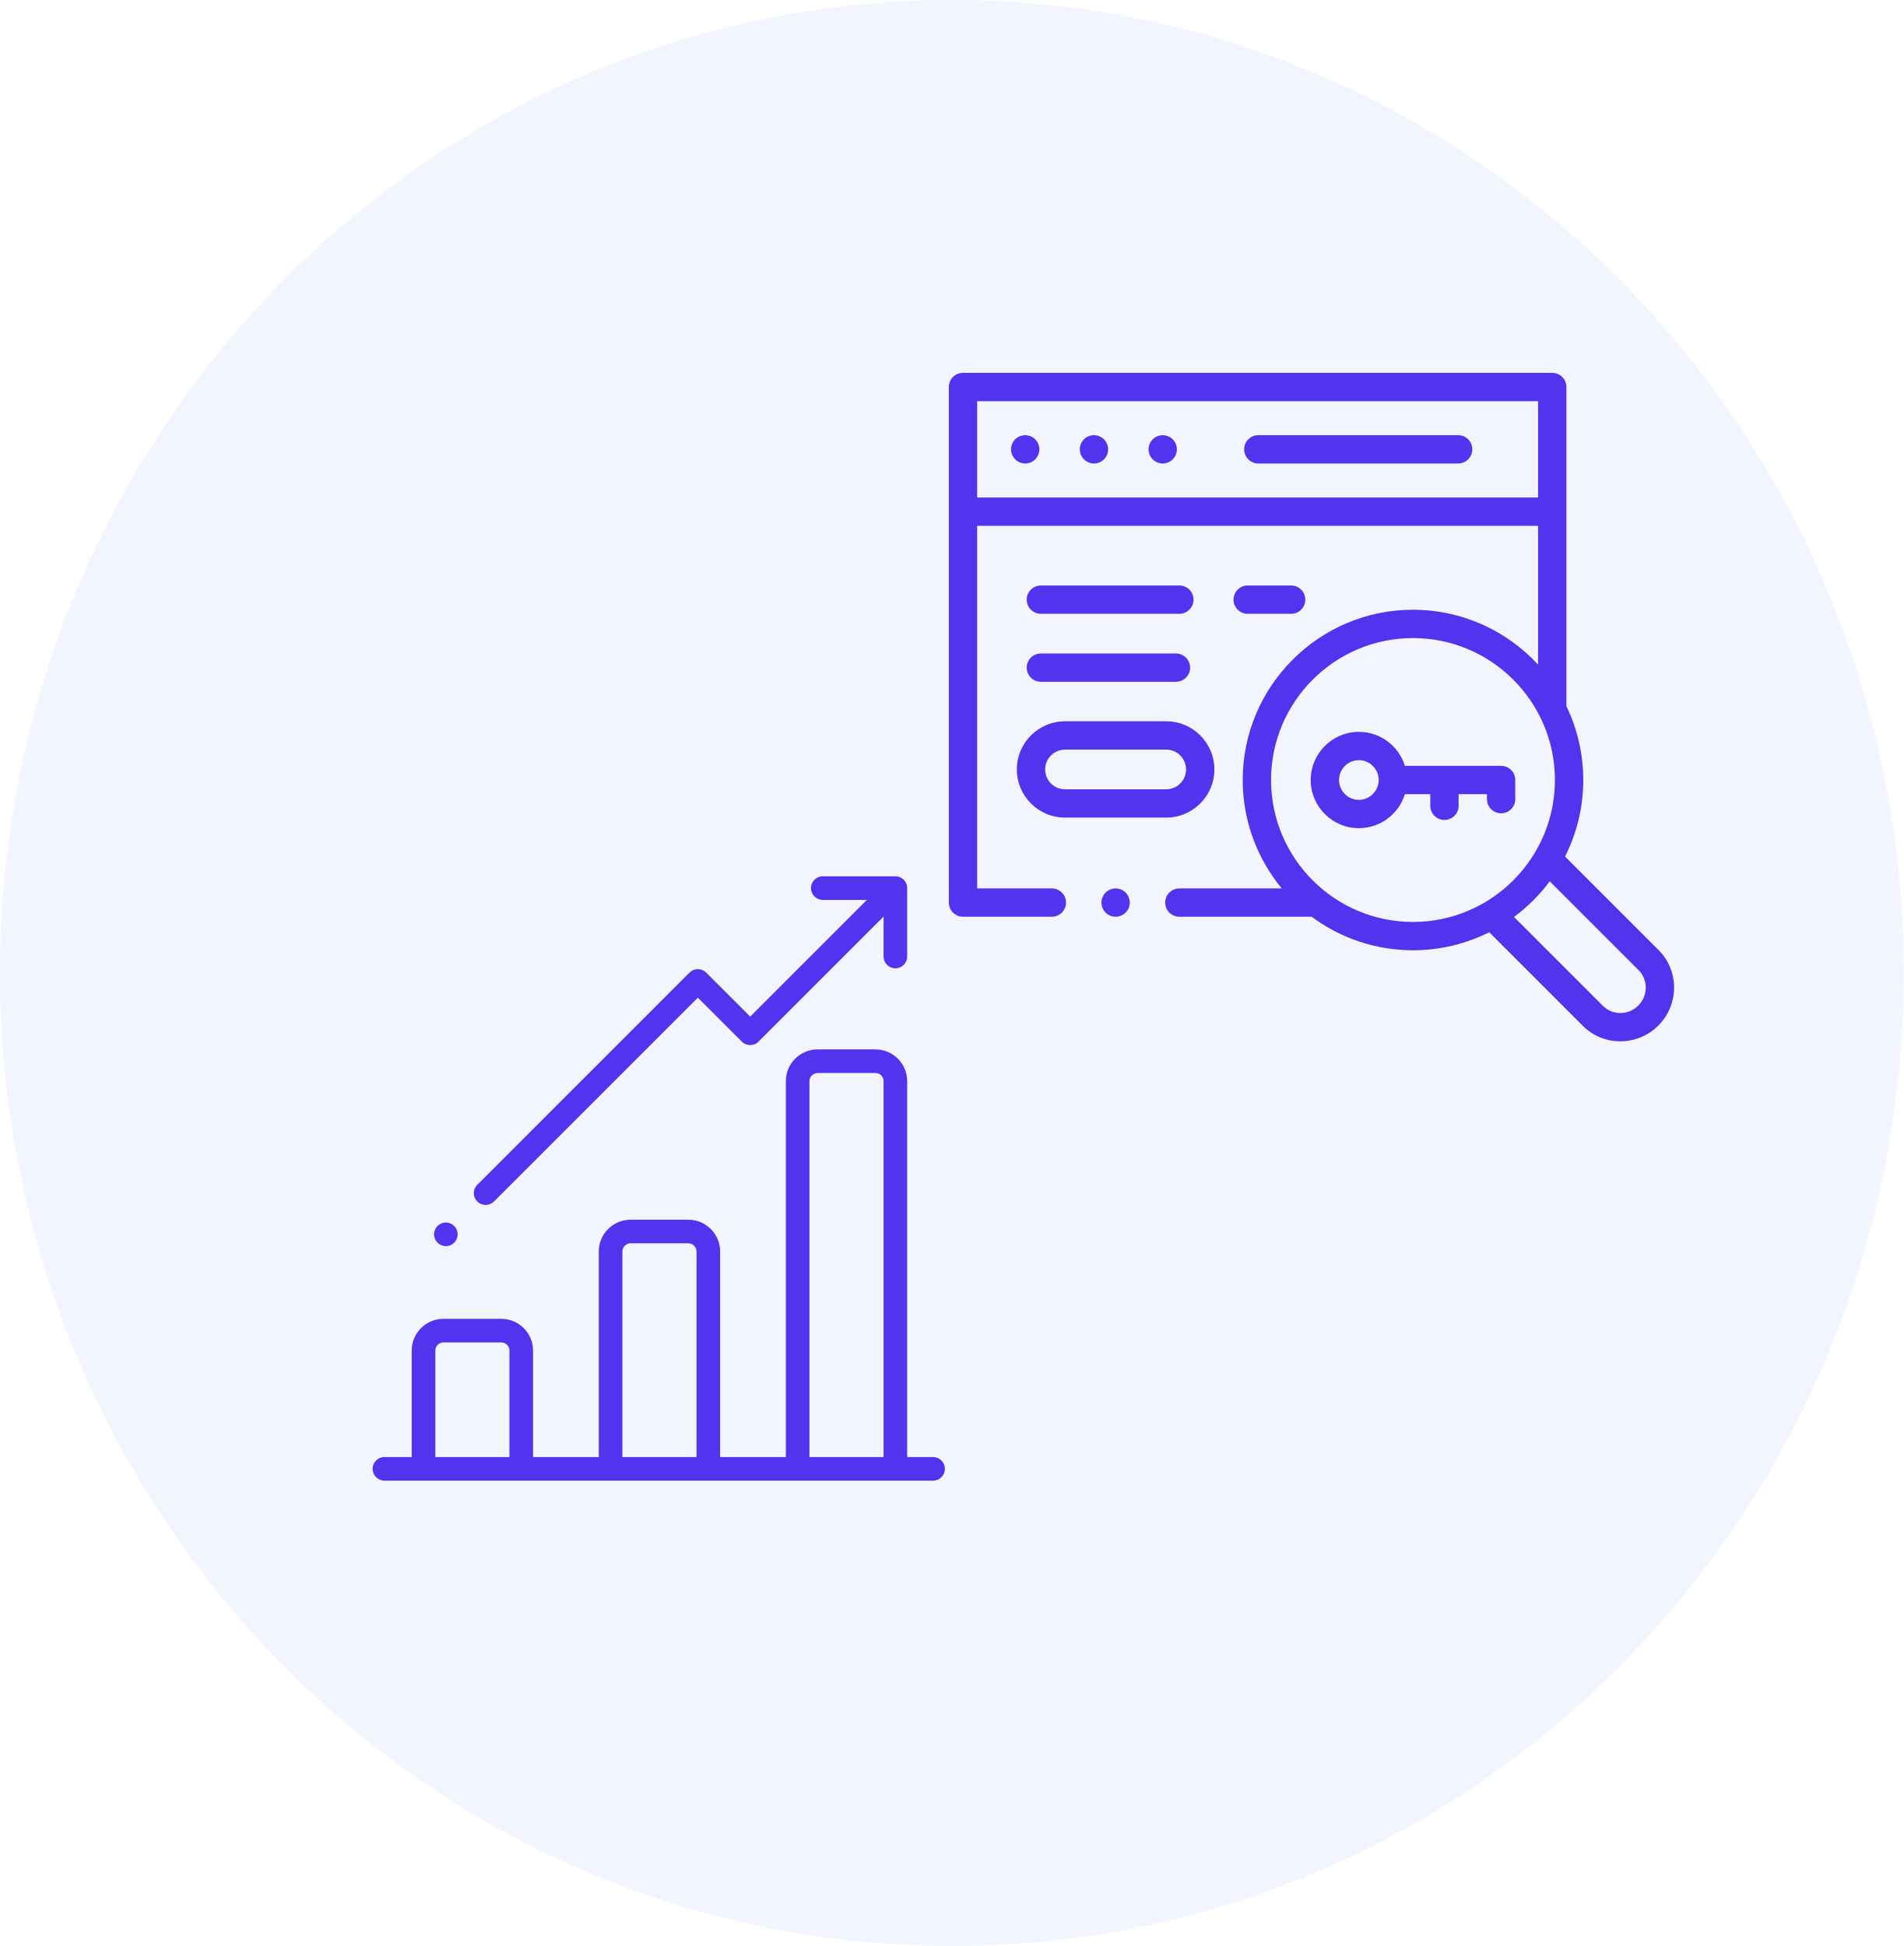
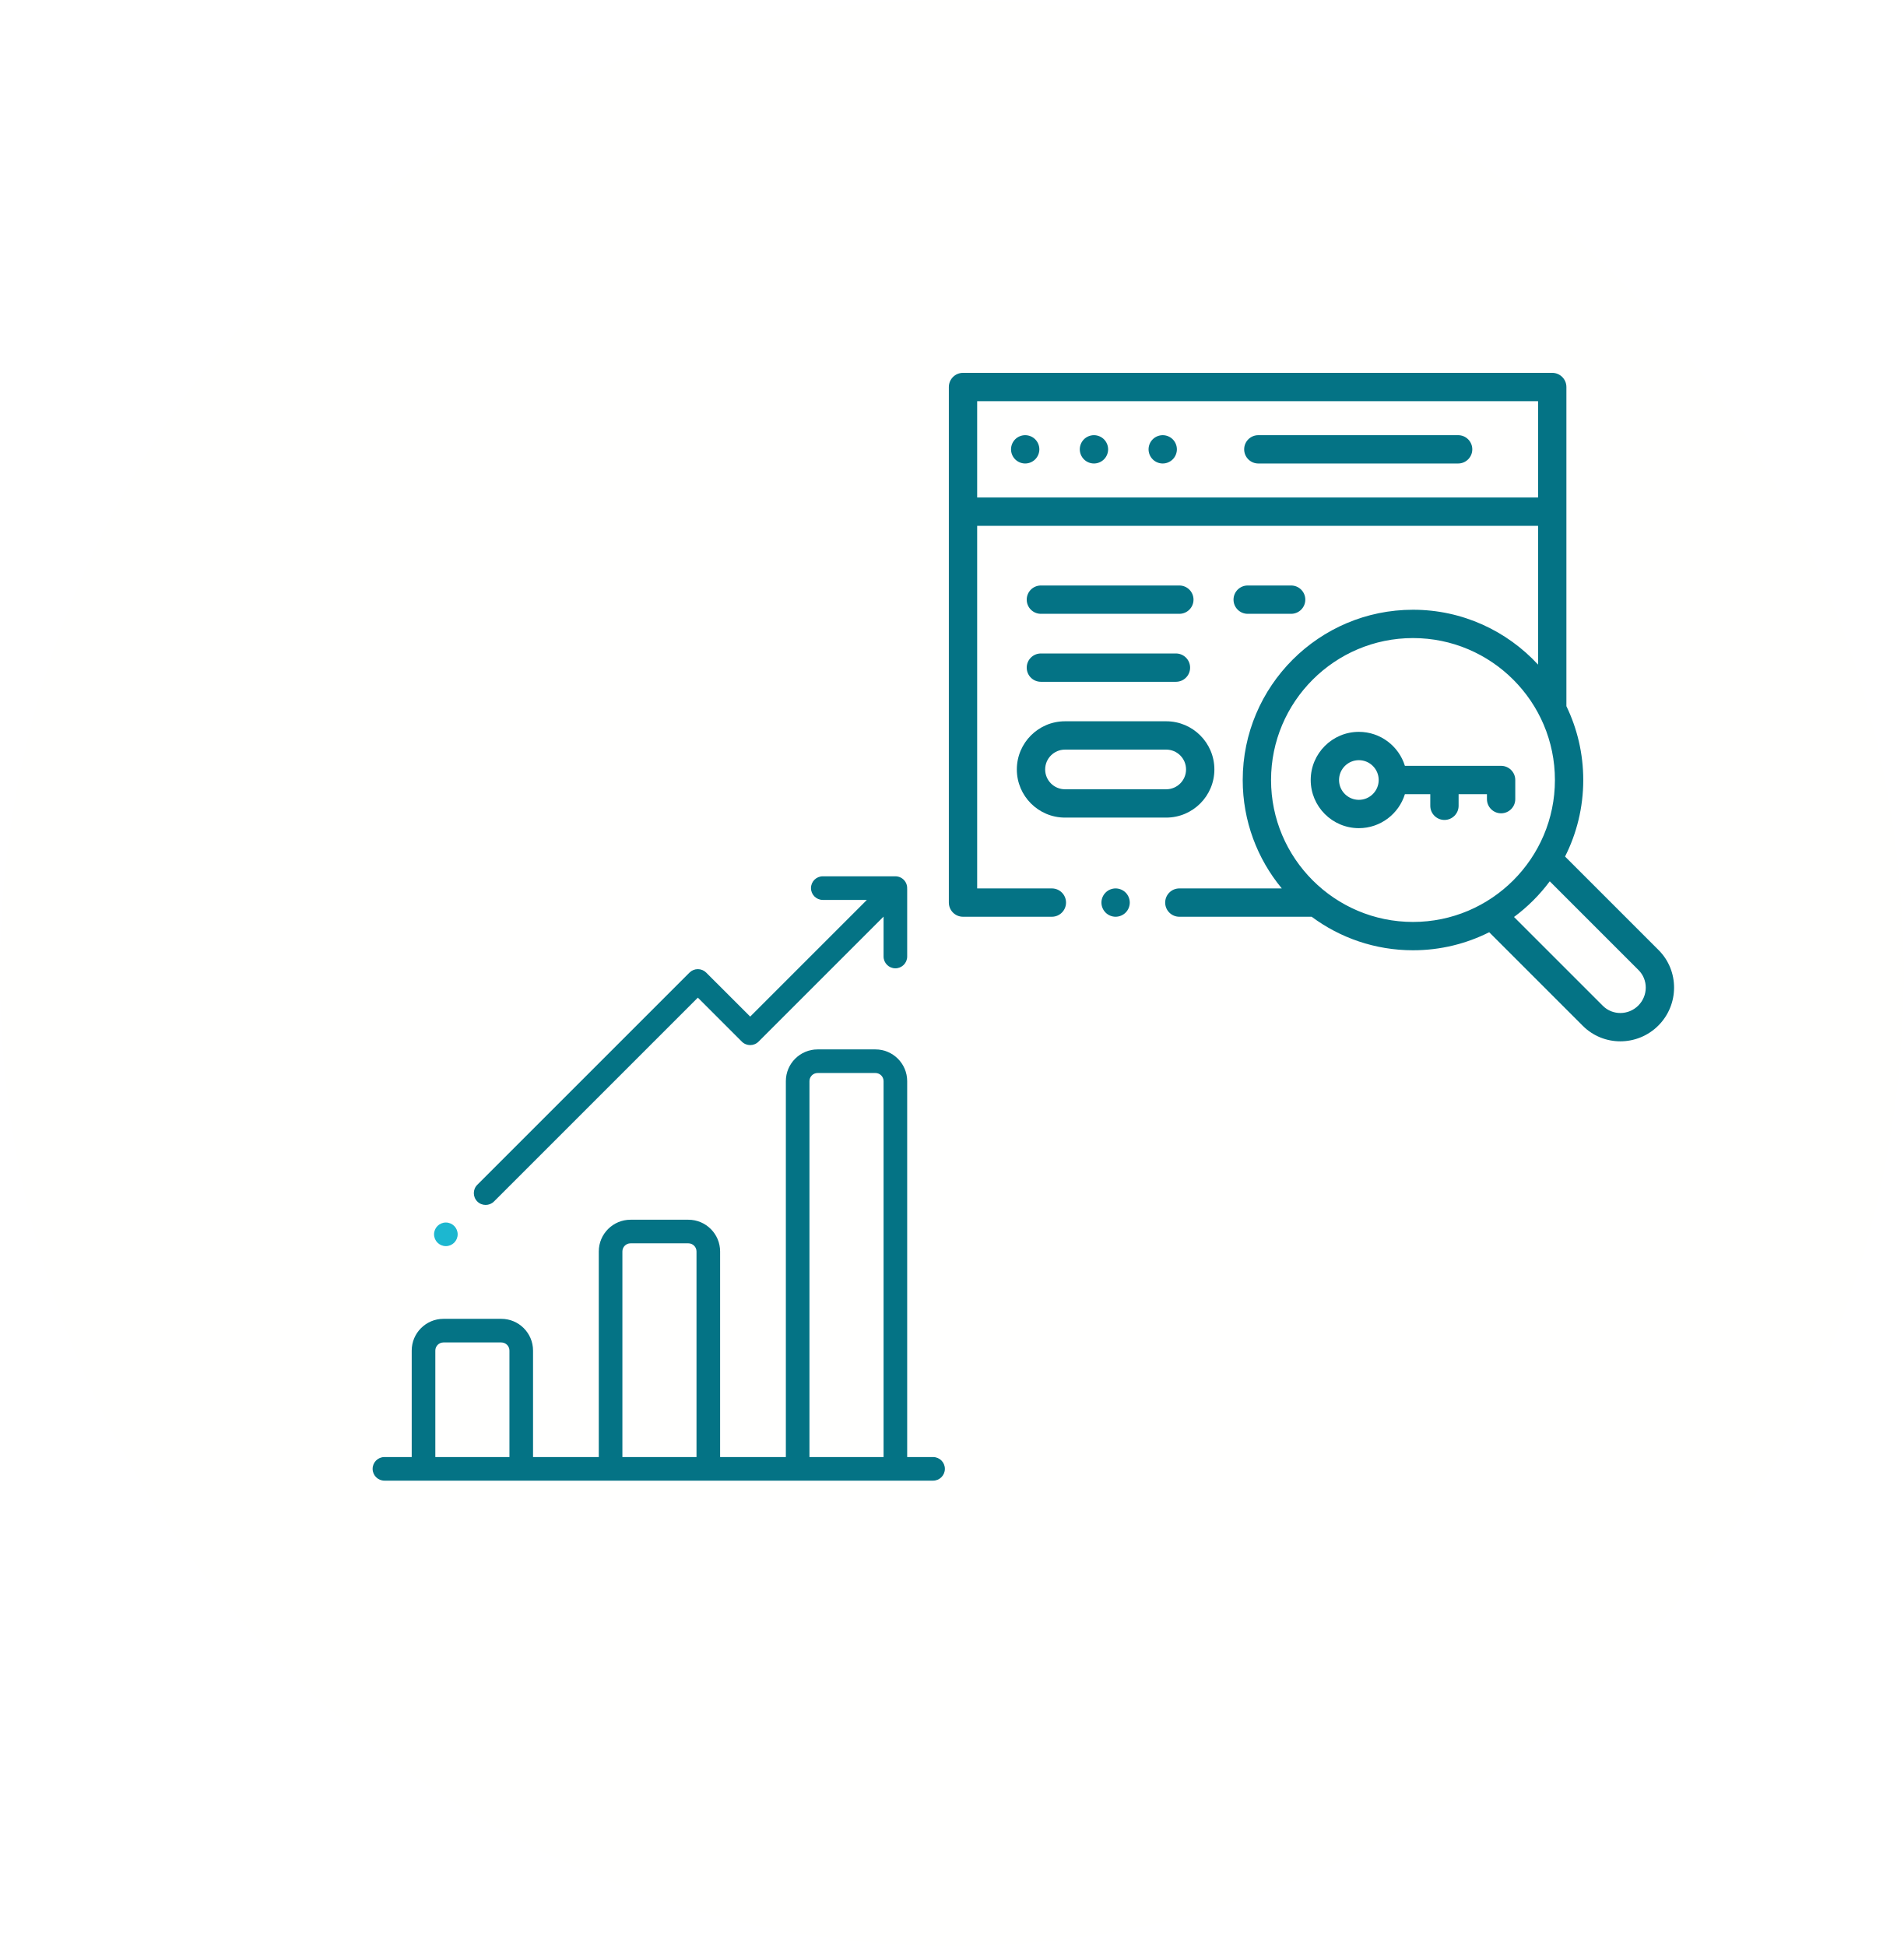
<svg xmlns="http://www.w3.org/2000/svg" width="315" height="322" viewBox="0 0 315 322" fill="none">
-   <ellipse cx="157.5" cy="161" rx="157.5" ry="161" fill="#F2F5FE" />
-   <path d="M154.39 241.094H150.107V178.894C150.107 175.999 147.751 173.643 144.856 173.643H135.281C132.386 173.643 130.031 175.999 130.031 178.894V241.094H119.154V207.075C119.154 204.18 116.798 201.825 113.903 201.825H104.328C101.433 201.825 99.078 204.18 99.078 207.075V241.094H88.2V223.476C88.2 220.581 85.845 218.225 82.95 218.225H73.375C70.48 218.225 68.124 220.581 68.124 223.476V241.094H63.61C62.531 241.094 61.657 241.968 61.657 243.047C61.657 244.126 62.531 245 63.61 245H154.39C155.469 245 156.344 244.126 156.344 243.047C156.344 241.968 155.469 241.094 154.39 241.094ZM84.294 241.094H72.031V223.476C72.031 222.735 72.633 222.132 73.375 222.132H82.95C83.691 222.132 84.294 222.735 84.294 223.476V241.094ZM115.247 241.094H102.984V207.075C102.984 206.334 103.587 205.731 104.328 205.731H113.903C114.644 205.731 115.247 206.334 115.247 207.075V241.094ZM146.2 241.094H133.937V178.894C133.937 178.152 134.54 177.55 135.281 177.55H144.856C145.598 177.55 146.2 178.152 146.2 178.894V241.094Z" fill="#5333ED" />
-   <path d="M150.102 147.054C150.129 146.521 149.942 145.979 149.535 145.572C149.128 145.165 148.586 144.977 148.053 145.005C148.021 145.003 147.99 145 147.958 145H136.142C135.063 145 134.189 145.874 134.189 146.953C134.189 148.032 135.063 148.906 136.142 148.906H143.438L124.13 168.214L116.849 160.933C116.483 160.567 115.986 160.361 115.468 160.361C114.95 160.361 114.453 160.567 114.087 160.933L78.976 196.045C78.213 196.807 78.213 198.044 78.976 198.807C79.357 199.188 79.857 199.379 80.357 199.379C80.856 199.379 81.356 199.188 81.738 198.806L115.468 165.076L122.749 172.357C123.512 173.12 124.748 173.12 125.511 172.357L146.2 151.669V158.272C146.2 159.351 147.075 160.225 148.154 160.225C149.232 160.225 150.107 159.351 150.107 158.272V147.148C150.107 147.117 150.103 147.086 150.102 147.054Z" fill="#5333ED" />
-   <path d="M73.773 206.193C74.852 206.193 75.727 205.319 75.727 204.24C75.727 203.162 74.852 202.287 73.773 202.287C72.695 202.287 71.82 203.162 71.82 204.24C71.82 205.319 72.695 206.193 73.773 206.193Z" fill="#5333ED" />
-   <path d="M241.269 72.007H208.209C206.915 72.007 205.865 73.056 205.865 74.35C205.865 75.645 206.915 76.694 208.209 76.694H241.269C242.563 76.694 243.612 75.645 243.612 74.35C243.612 73.056 242.563 72.007 241.269 72.007Z" fill="#5333ED" />
-   <path d="M181.011 72.007C180.394 72.007 179.79 72.257 179.354 72.693C178.918 73.129 178.667 73.734 178.667 74.35C178.667 74.969 178.918 75.571 179.354 76.007C179.79 76.443 180.394 76.694 181.011 76.694C181.628 76.694 182.232 76.443 182.668 76.007C183.104 75.571 183.355 74.967 183.355 74.35C183.355 73.734 183.104 73.129 182.668 72.693C182.232 72.257 181.628 72.007 181.011 72.007Z" fill="#5333ED" />
-   <path d="M169.632 72.007C169.016 72.007 168.411 72.257 167.976 72.693C167.54 73.129 167.289 73.734 167.289 74.35C167.289 74.967 167.539 75.571 167.976 76.007C168.411 76.443 169.016 76.694 169.632 76.694C170.251 76.694 170.853 76.443 171.289 76.007C171.725 75.571 171.976 74.967 171.976 74.35C171.976 73.734 171.726 73.129 171.289 72.693C170.853 72.257 170.251 72.007 169.632 72.007Z" fill="#5333ED" />
-   <path d="M192.39 72.007C191.773 72.007 191.169 72.257 190.733 72.693C190.297 73.129 190.046 73.734 190.046 74.35C190.046 74.967 190.296 75.571 190.733 76.007C191.169 76.443 191.773 76.694 192.39 76.694C193.006 76.694 193.611 76.443 194.046 76.007C194.482 75.571 194.733 74.967 194.733 74.35C194.733 73.734 194.483 73.129 194.046 72.693C193.611 72.257 193.006 72.007 192.39 72.007Z" fill="#5333ED" />
-   <path d="M274.439 157.206L258.961 141.729C260.886 137.92 261.973 133.618 261.973 129.066C261.973 124.692 260.97 120.548 259.184 116.85V64.038C259.184 62.744 258.135 61.695 256.84 61.695H159.344C158.049 61.695 157 62.744 157 64.038V149.348C157 150.642 158.049 151.692 159.344 151.692H174.047C175.341 151.692 176.39 150.642 176.39 149.348C176.39 148.054 175.341 147.005 174.047 147.005H161.687V87.007H254.497V109.974C249.346 104.394 241.974 100.893 233.799 100.893C218.265 100.893 205.626 113.531 205.626 129.066C205.626 135.876 208.055 142.129 212.092 147.005H195.14C193.846 147.005 192.796 148.054 192.796 149.348C192.796 150.643 193.846 151.692 195.14 151.692H217.032C221.72 155.175 227.523 157.239 233.799 157.239C238.33 157.239 242.614 156.163 246.411 154.254L261.901 169.744C263.609 171.452 265.855 172.306 268.107 172.306C270.38 172.306 272.658 171.436 274.394 169.7C277.851 166.243 277.871 160.639 274.439 157.206ZM161.687 82.319V66.382H254.497V82.319H161.687ZM210.314 129.066C210.314 116.116 220.849 105.58 233.799 105.58C246.75 105.58 257.285 116.116 257.285 129.066C257.285 142.016 246.75 152.552 233.799 152.552C220.849 152.552 210.314 142.016 210.314 129.066ZM271.08 166.386C269.451 168.015 266.82 168.035 265.216 166.43L250.516 151.73C252.766 150.065 254.762 148.074 256.43 145.827L271.124 160.521C272.729 162.125 272.709 164.756 271.08 166.386Z" fill="#5333ED" />
-   <path d="M176.218 135.286H192.969C197.363 135.286 200.937 131.712 200.937 127.318C200.937 122.924 197.363 119.349 192.969 119.349H176.218C171.824 119.349 168.25 122.924 168.25 127.318C168.25 131.712 171.824 135.286 176.218 135.286ZM176.218 124.037H192.969C194.778 124.037 196.25 125.508 196.25 127.318C196.25 129.127 194.778 130.599 192.969 130.599H176.218C174.409 130.599 172.937 129.127 172.937 127.318C172.937 125.508 174.409 124.037 176.218 124.037Z" fill="#5333ED" />
-   <path d="M172.229 112.816H194.577C195.871 112.816 196.921 111.767 196.921 110.473C196.921 109.178 195.871 108.129 194.577 108.129H172.229C170.935 108.129 169.886 109.178 169.886 110.473C169.886 111.767 170.935 112.816 172.229 112.816Z" fill="#5333ED" />
-   <path d="M172.229 101.567H195.14C196.434 101.567 197.484 100.518 197.484 99.223C197.484 97.929 196.434 96.879 195.14 96.879H172.229C170.935 96.879 169.886 97.929 169.886 99.223C169.886 100.518 170.935 101.567 172.229 101.567Z" fill="#5333ED" />
-   <path d="M213.639 101.567C214.933 101.567 215.982 100.518 215.982 99.223C215.982 97.929 214.933 96.879 213.639 96.879H206.448C205.154 96.879 204.104 97.929 204.104 99.223C204.104 100.518 205.154 101.567 206.448 101.567H213.639Z" fill="#5333ED" />
-   <path d="M250.723 129.066C250.723 127.772 249.673 126.722 248.379 126.722H232.461C231.457 123.469 228.423 121.097 224.844 121.097C220.45 121.097 216.876 124.672 216.876 129.066C216.876 133.46 220.45 137.034 224.844 137.034C228.423 137.034 231.457 134.663 232.461 131.41H236.661V133.331C236.661 134.625 237.71 135.674 239.005 135.674C240.299 135.674 241.348 134.625 241.348 133.331V131.41H246.036V132.232C246.036 133.526 247.085 134.576 248.379 134.576C249.673 134.576 250.723 133.526 250.723 132.232V129.066ZM224.844 132.347C223.035 132.347 221.563 130.875 221.563 129.066C221.563 127.257 223.035 125.785 224.844 125.785C226.654 125.785 228.125 127.257 228.125 129.066C228.125 130.875 226.654 132.347 224.844 132.347Z" fill="#5333ED" />
-   <path d="M184.592 147.004C183.975 147.004 183.373 147.255 182.937 147.691C182.499 148.127 182.248 148.731 182.248 149.348C182.248 149.964 182.499 150.569 182.937 151.005C183.371 151.441 183.975 151.692 184.592 151.692C185.211 151.692 185.815 151.441 186.251 151.005C186.687 150.569 186.938 149.964 186.938 149.348C186.938 148.731 186.687 148.127 186.251 147.691C185.813 147.255 185.211 147.004 184.592 147.004Z" fill="#5333ED" />
+   <ellipse cx="157.5" cy="161" rx="157.5" ry="161" fill="#FFFFFE" />
+   <path d="M154.39 241.094H150.107V178.894C150.107 175.999 147.751 173.643 144.856 173.643H135.281C132.386 173.643 130.031 175.999 130.031 178.894V241.094H119.153V207.075C119.153 204.18 116.798 201.825 113.903 201.825H104.328C101.433 201.825 99.078 204.18 99.078 207.075V241.094H88.2V223.476C88.2 220.581 85.845 218.225 82.95 218.225H73.375C70.48 218.225 68.124 220.581 68.124 223.476V241.094H63.61C62.531 241.094 61.656 241.968 61.656 243.047C61.656 244.126 62.531 245 63.61 245H154.39C155.469 245 156.344 244.126 156.344 243.047C156.344 241.968 155.469 241.094 154.39 241.094ZM84.294 241.094H72.031V223.476C72.031 222.735 72.633 222.132 73.375 222.132H82.95C83.691 222.132 84.294 222.735 84.294 223.476V241.094ZM115.247 241.094H102.984V207.075C102.984 206.334 103.587 205.731 104.328 205.731H113.903C114.644 205.731 115.247 206.334 115.247 207.075V241.094ZM146.2 241.094H133.937V178.894C133.937 178.152 134.54 177.55 135.281 177.55H144.856C145.597 177.55 146.2 178.152 146.2 178.894V241.094Z" fill="#047385" />
+   <path d="M150.102 147.054C150.129 146.521 149.942 145.979 149.535 145.572C149.128 145.165 148.586 144.977 148.053 145.005C148.021 145.003 147.99 145 147.958 145H136.142C135.063 145 134.189 145.874 134.189 146.953C134.189 148.032 135.063 148.906 136.142 148.906H143.438L124.13 168.214L116.849 160.933C116.483 160.567 115.986 160.361 115.468 160.361C114.95 160.361 114.453 160.567 114.087 160.933L78.976 196.045C78.213 196.807 78.213 198.044 78.976 198.807C79.357 199.188 79.857 199.379 80.357 199.379C80.856 199.379 81.356 199.188 81.738 198.806L115.468 165.076L122.749 172.357C123.512 173.12 124.748 173.12 125.511 172.357L146.2 151.669V158.272C146.2 159.351 147.075 160.225 148.154 160.225C149.232 160.225 150.107 159.351 150.107 158.272V147.148C150.107 147.117 150.103 147.086 150.102 147.054Z" fill="#047385" />
+   <path d="M73.773 206.193C74.852 206.193 75.727 205.319 75.727 204.24C75.727 203.162 74.852 202.287 73.773 202.287C72.695 202.287 71.82 203.162 71.82 204.24C71.82 205.319 72.695 206.193 73.773 206.193Z" fill="#1CB7D0" />
+   <path d="M241.269 72.007H208.209C206.915 72.007 205.865 73.056 205.865 74.35C205.865 75.645 206.915 76.694 208.209 76.694H241.269C242.563 76.694 243.612 75.645 243.612 74.35C243.612 73.056 242.563 72.007 241.269 72.007Z" fill="#047385" />
+   <path d="M181.011 72.007C180.394 72.007 179.79 72.257 179.354 72.693C178.918 73.129 178.667 73.734 178.667 74.35C178.667 74.969 178.918 75.571 179.354 76.007C179.79 76.443 180.394 76.694 181.011 76.694C181.628 76.694 182.232 76.443 182.668 76.007C183.104 75.571 183.355 74.967 183.355 74.35C183.355 73.734 183.104 73.129 182.668 72.693C182.232 72.257 181.628 72.007 181.011 72.007V72.007Z" fill="#047385" />
+   <path d="M169.632 72.007C169.016 72.007 168.411 72.257 167.975 72.693C167.54 73.129 167.289 73.734 167.289 74.35C167.289 74.967 167.539 75.571 167.975 76.007C168.411 76.443 169.016 76.694 169.632 76.694C170.251 76.694 170.853 76.443 171.289 76.007C171.725 75.571 171.976 74.967 171.976 74.35C171.976 73.734 171.725 73.129 171.289 72.693C170.853 72.257 170.251 72.007 169.632 72.007Z" fill="#047385" />
+   <path d="M192.39 72.007C191.773 72.007 191.168 72.257 190.733 72.693C190.297 73.129 190.046 73.734 190.046 74.35C190.046 74.967 190.296 75.571 190.733 76.007C191.168 76.443 191.773 76.694 192.39 76.694C193.006 76.694 193.611 76.443 194.046 76.007C194.482 75.571 194.733 74.967 194.733 74.35C194.733 73.734 194.483 73.129 194.046 72.693C193.611 72.257 193.006 72.007 192.39 72.007Z" fill="#047385" />
+   <path d="M274.439 157.206L258.961 141.729C260.886 137.92 261.973 133.618 261.973 129.066C261.973 124.692 260.97 120.548 259.184 116.85V64.038C259.184 62.744 258.135 61.695 256.84 61.695H159.344C158.049 61.695 157 62.744 157 64.038V149.348C157 150.642 158.049 151.692 159.344 151.692H174.047C175.341 151.692 176.39 150.642 176.39 149.348C176.39 148.054 175.341 147.005 174.047 147.005H161.687V87.007H254.497V109.974C249.346 104.394 241.974 100.893 233.799 100.893C218.265 100.893 205.626 113.531 205.626 129.066C205.626 135.876 208.055 142.129 212.092 147.005H195.14C193.846 147.005 192.796 148.054 192.796 149.348C192.796 150.643 193.846 151.692 195.14 151.692H217.032C221.72 155.175 227.523 157.239 233.799 157.239C238.33 157.239 242.614 156.163 246.411 154.254L261.901 169.744C263.609 171.452 265.855 172.306 268.107 172.306C270.38 172.306 272.658 171.436 274.394 169.7C277.851 166.243 277.871 160.639 274.439 157.206V157.206ZM161.687 82.319V66.382H254.497V82.319H161.687ZM210.314 129.066C210.314 116.116 220.849 105.58 233.799 105.58C246.75 105.58 257.285 116.116 257.285 129.066C257.285 142.016 246.75 152.552 233.799 152.552C220.849 152.552 210.314 142.016 210.314 129.066V129.066ZM271.08 166.386C269.451 168.015 266.82 168.035 265.216 166.43L250.516 151.73C252.766 150.065 254.762 148.074 256.43 145.827L271.124 160.521C272.729 162.125 272.709 164.756 271.08 166.386Z" fill="#047385" />
+   <path d="M176.218 135.286H192.969C197.363 135.286 200.937 131.712 200.937 127.318C200.937 122.924 197.363 119.349 192.969 119.349H176.218C171.824 119.349 168.25 122.924 168.25 127.318C168.25 131.712 171.824 135.286 176.218 135.286V135.286ZM176.218 124.036H192.969C194.778 124.036 196.25 125.508 196.25 127.318C196.25 129.127 194.778 130.599 192.969 130.599H176.218C174.409 130.599 172.937 129.127 172.937 127.318C172.937 125.508 174.409 124.036 176.218 124.036V124.036Z" fill="#047385" />
+   <path d="M172.229 112.816H194.577C195.871 112.816 196.921 111.767 196.921 110.473C196.921 109.178 195.871 108.129 194.577 108.129H172.229C170.935 108.129 169.886 109.178 169.886 110.473C169.886 111.767 170.935 112.816 172.229 112.816Z" fill="#047385" />
+   <path d="M172.229 101.567H195.14C196.434 101.567 197.484 100.518 197.484 99.223C197.484 97.929 196.434 96.88 195.14 96.88H172.229C170.935 96.88 169.886 97.929 169.886 99.223C169.886 100.518 170.935 101.567 172.229 101.567V101.567Z" fill="#047385" />
+   <path d="M213.639 101.567C214.933 101.567 215.982 100.518 215.982 99.223C215.982 97.929 214.933 96.88 213.639 96.88H206.448C205.154 96.88 204.104 97.929 204.104 99.223C204.104 100.518 205.154 101.567 206.448 101.567H213.639Z" fill="#047385" />
+   <path d="M250.723 129.066C250.723 127.772 249.673 126.722 248.379 126.722H232.461C231.457 123.469 228.423 121.097 224.844 121.097C220.45 121.097 216.876 124.672 216.876 129.066C216.876 133.46 220.45 137.034 224.844 137.034C228.423 137.034 231.457 134.663 232.461 131.41H236.661V133.331C236.661 134.625 237.71 135.674 239.005 135.674C240.299 135.674 241.348 134.625 241.348 133.331V131.41H246.036V132.232C246.036 133.526 247.085 134.576 248.379 134.576C249.673 134.576 250.723 133.526 250.723 132.232V129.066ZM224.844 132.347C223.035 132.347 221.563 130.875 221.563 129.066C221.563 127.257 223.035 125.785 224.844 125.785C226.654 125.785 228.125 127.257 228.125 129.066C228.125 130.875 226.654 132.347 224.844 132.347Z" fill="#047385" />
+   <path d="M184.592 147.004C183.975 147.004 183.373 147.255 182.937 147.691C182.499 148.127 182.248 148.732 182.248 149.348C182.248 149.965 182.499 150.569 182.937 151.005C183.371 151.441 183.975 151.692 184.592 151.692C185.211 151.692 185.816 151.441 186.251 151.005C186.687 150.569 186.938 149.965 186.938 149.348C186.938 148.732 186.687 148.127 186.251 147.691C185.813 147.255 185.211 147.004 184.592 147.004Z" fill="#047385" />
</svg>
